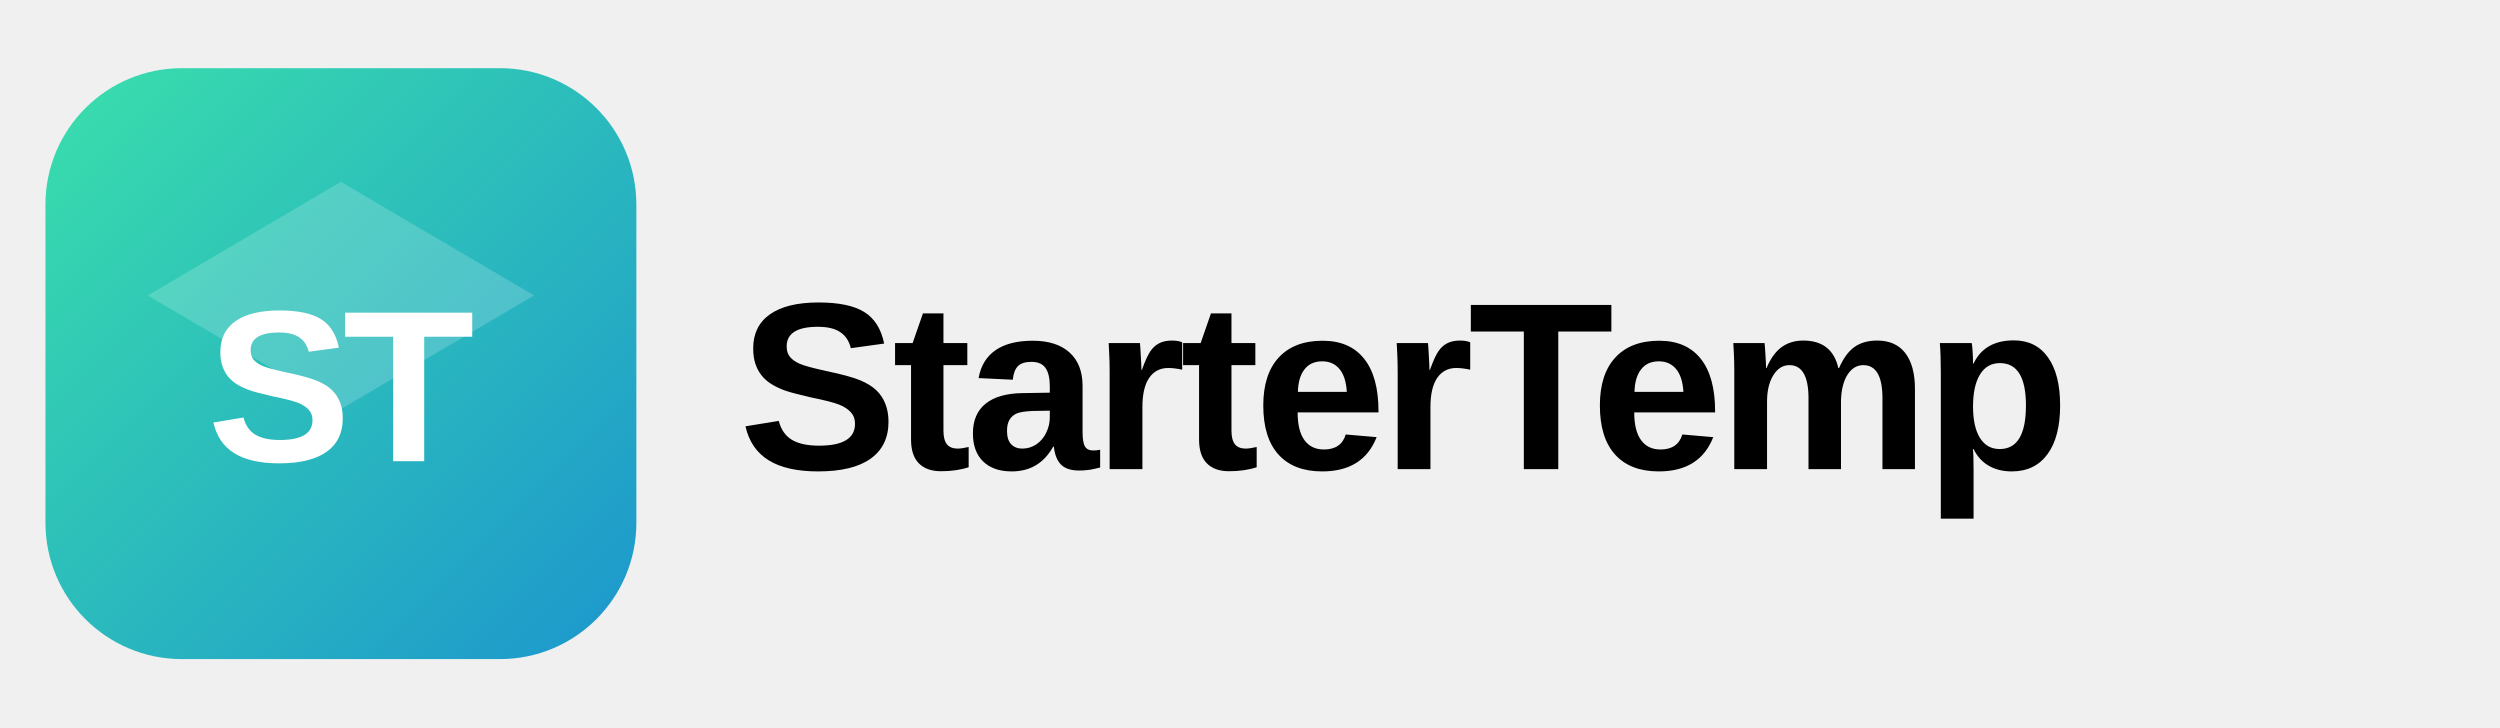
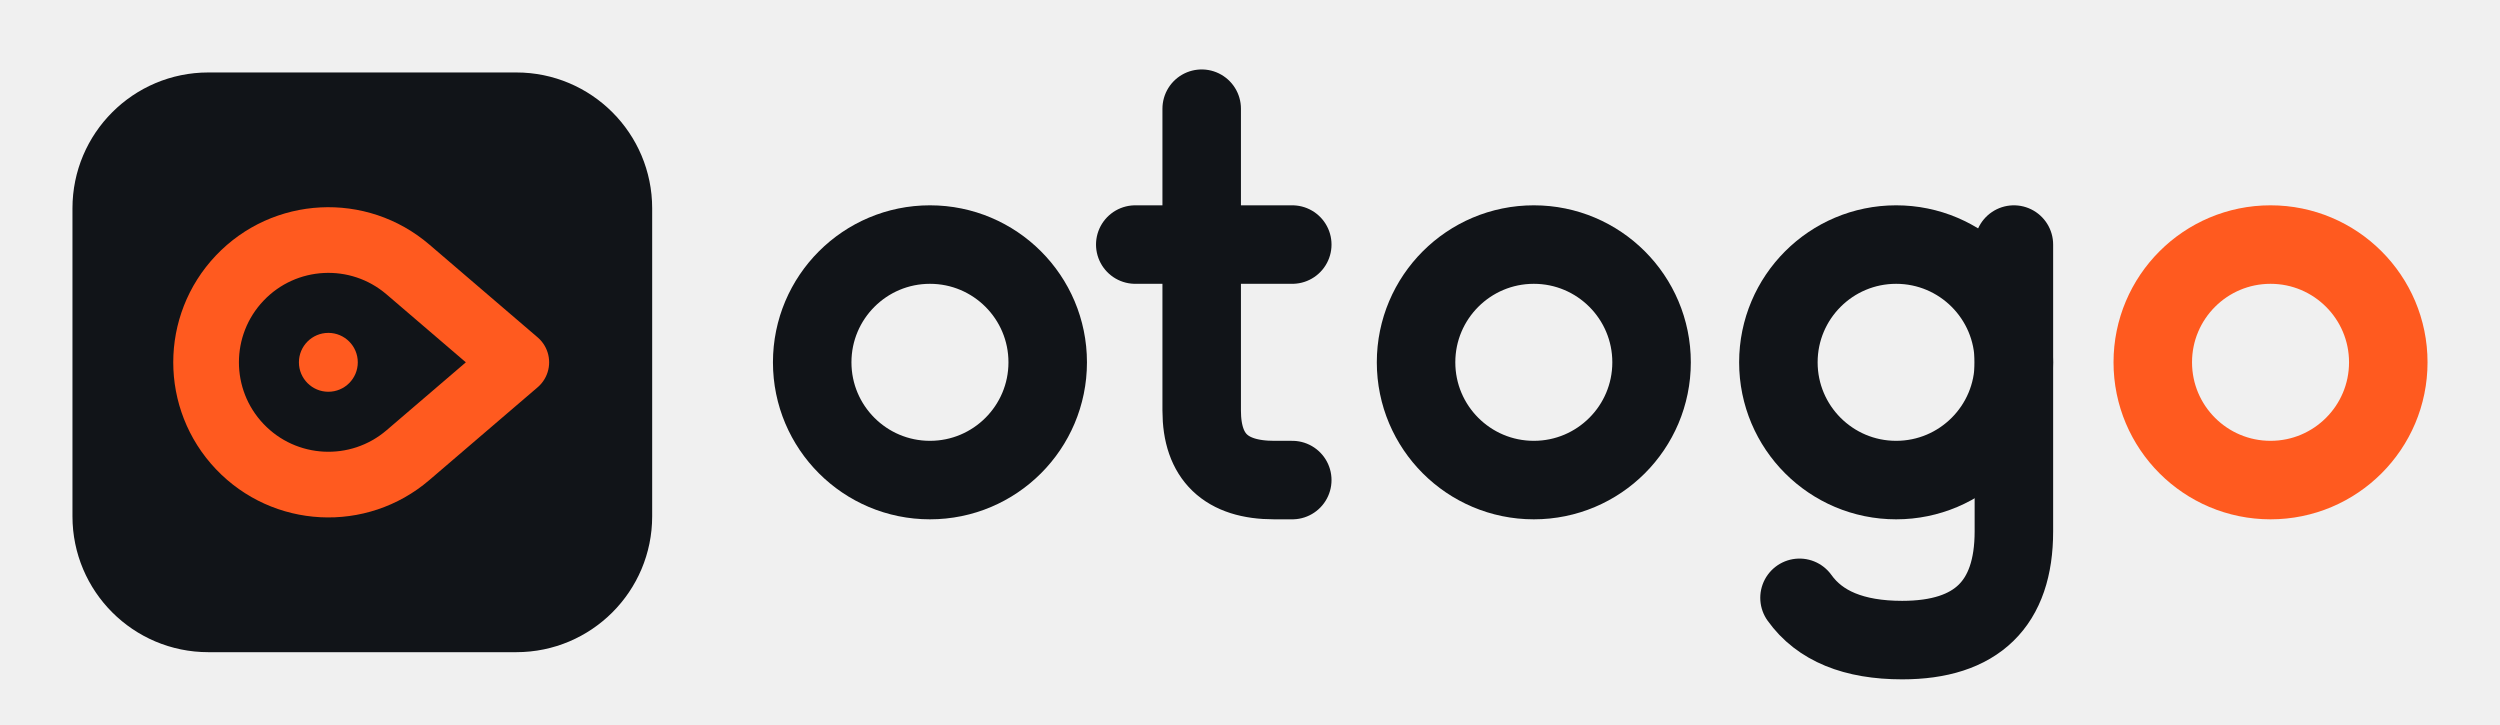
- <svg xmlns="http://www.w3.org/2000/svg" viewBox="0 0 440 128" width="440" height="128" role="img" aria-label="StarterTemp">
-   <defs>
-     <linearGradient id="f69e4d9" x1="0" y1="0" x2="1" y2="1">
-       <stop offset="0" stop-color="#3adfab" />
-       <stop offset="1" stop-color="#1c96ce" />
-     </linearGradient>
-   </defs>
-   <rect x="8" y="12" width="104" height="104" rx="24" fill="url(#f69e4d9)" />
-   <path d="M60 32 94 52 60 72 26 52Z" fill="#ffffff" fill-opacity=".18" />
-   <text x="60" y="68" text-anchor="middle" dominant-baseline="central" font-family="'Plus Jakarta Sans','Segoe UI',system-ui,-apple-system,Arial,sans-serif" font-size="38" font-weight="800" letter-spacing="-1.5" fill="#ffffff">ST</text>
-   <text x="130" y="68" dominant-baseline="central" font-family="'Plus Jakarta Sans','Segoe UI',system-ui,-apple-system,Arial,sans-serif" font-size="42" font-weight="800" letter-spacing="-1" fill="currentColor">StarterTemp</text>
+ <svg xmlns="http://www.w3.org/2000/svg" viewBox="0 0 414 120" width="414" height="120" role="img" aria-label="OtoGo">
+   <g transform="translate(12 12) scale(.1875)">
+     <rect width="512" height="512" rx="120" fill="#111418" />
+     <path d="M296.3 174.0A108 108 0 1 0 296.3 338.0L392 256Z" fill="none" stroke="#FF5A1F" stroke-width="58" stroke-linejoin="round" />
+     <circle cx="226" cy="256" r="26" fill="#FF5A1F" />
+   </g>
+   <circle cx="154" cy="60" r="19.5" fill="none" stroke="#111418" stroke-width="13" />
+   <path d="M199 18V68Q199 79.5 211 79.5H214" fill="none" stroke="#111418" stroke-width="13" stroke-linecap="round" stroke-linejoin="round" />
+   <path d="M188 40.5H214" stroke="#111418" stroke-width="13" stroke-linecap="round" />
+   <circle cx="254" cy="60" r="19.5" fill="none" stroke="#111418" stroke-width="13" />
+   <circle cx="314" cy="60" r="19.5" fill="none" stroke="#111418" stroke-width="13" />
+   <path d="M333.5 40.5V88Q333.5 106 315 106Q303 106 298 99" fill="none" stroke="#111418" stroke-width="13" stroke-linecap="round" stroke-linejoin="round" />
+   <circle cx="376" cy="60" r="19.5" fill="none" stroke="#FF5A1F" stroke-width="13" />
</svg>
